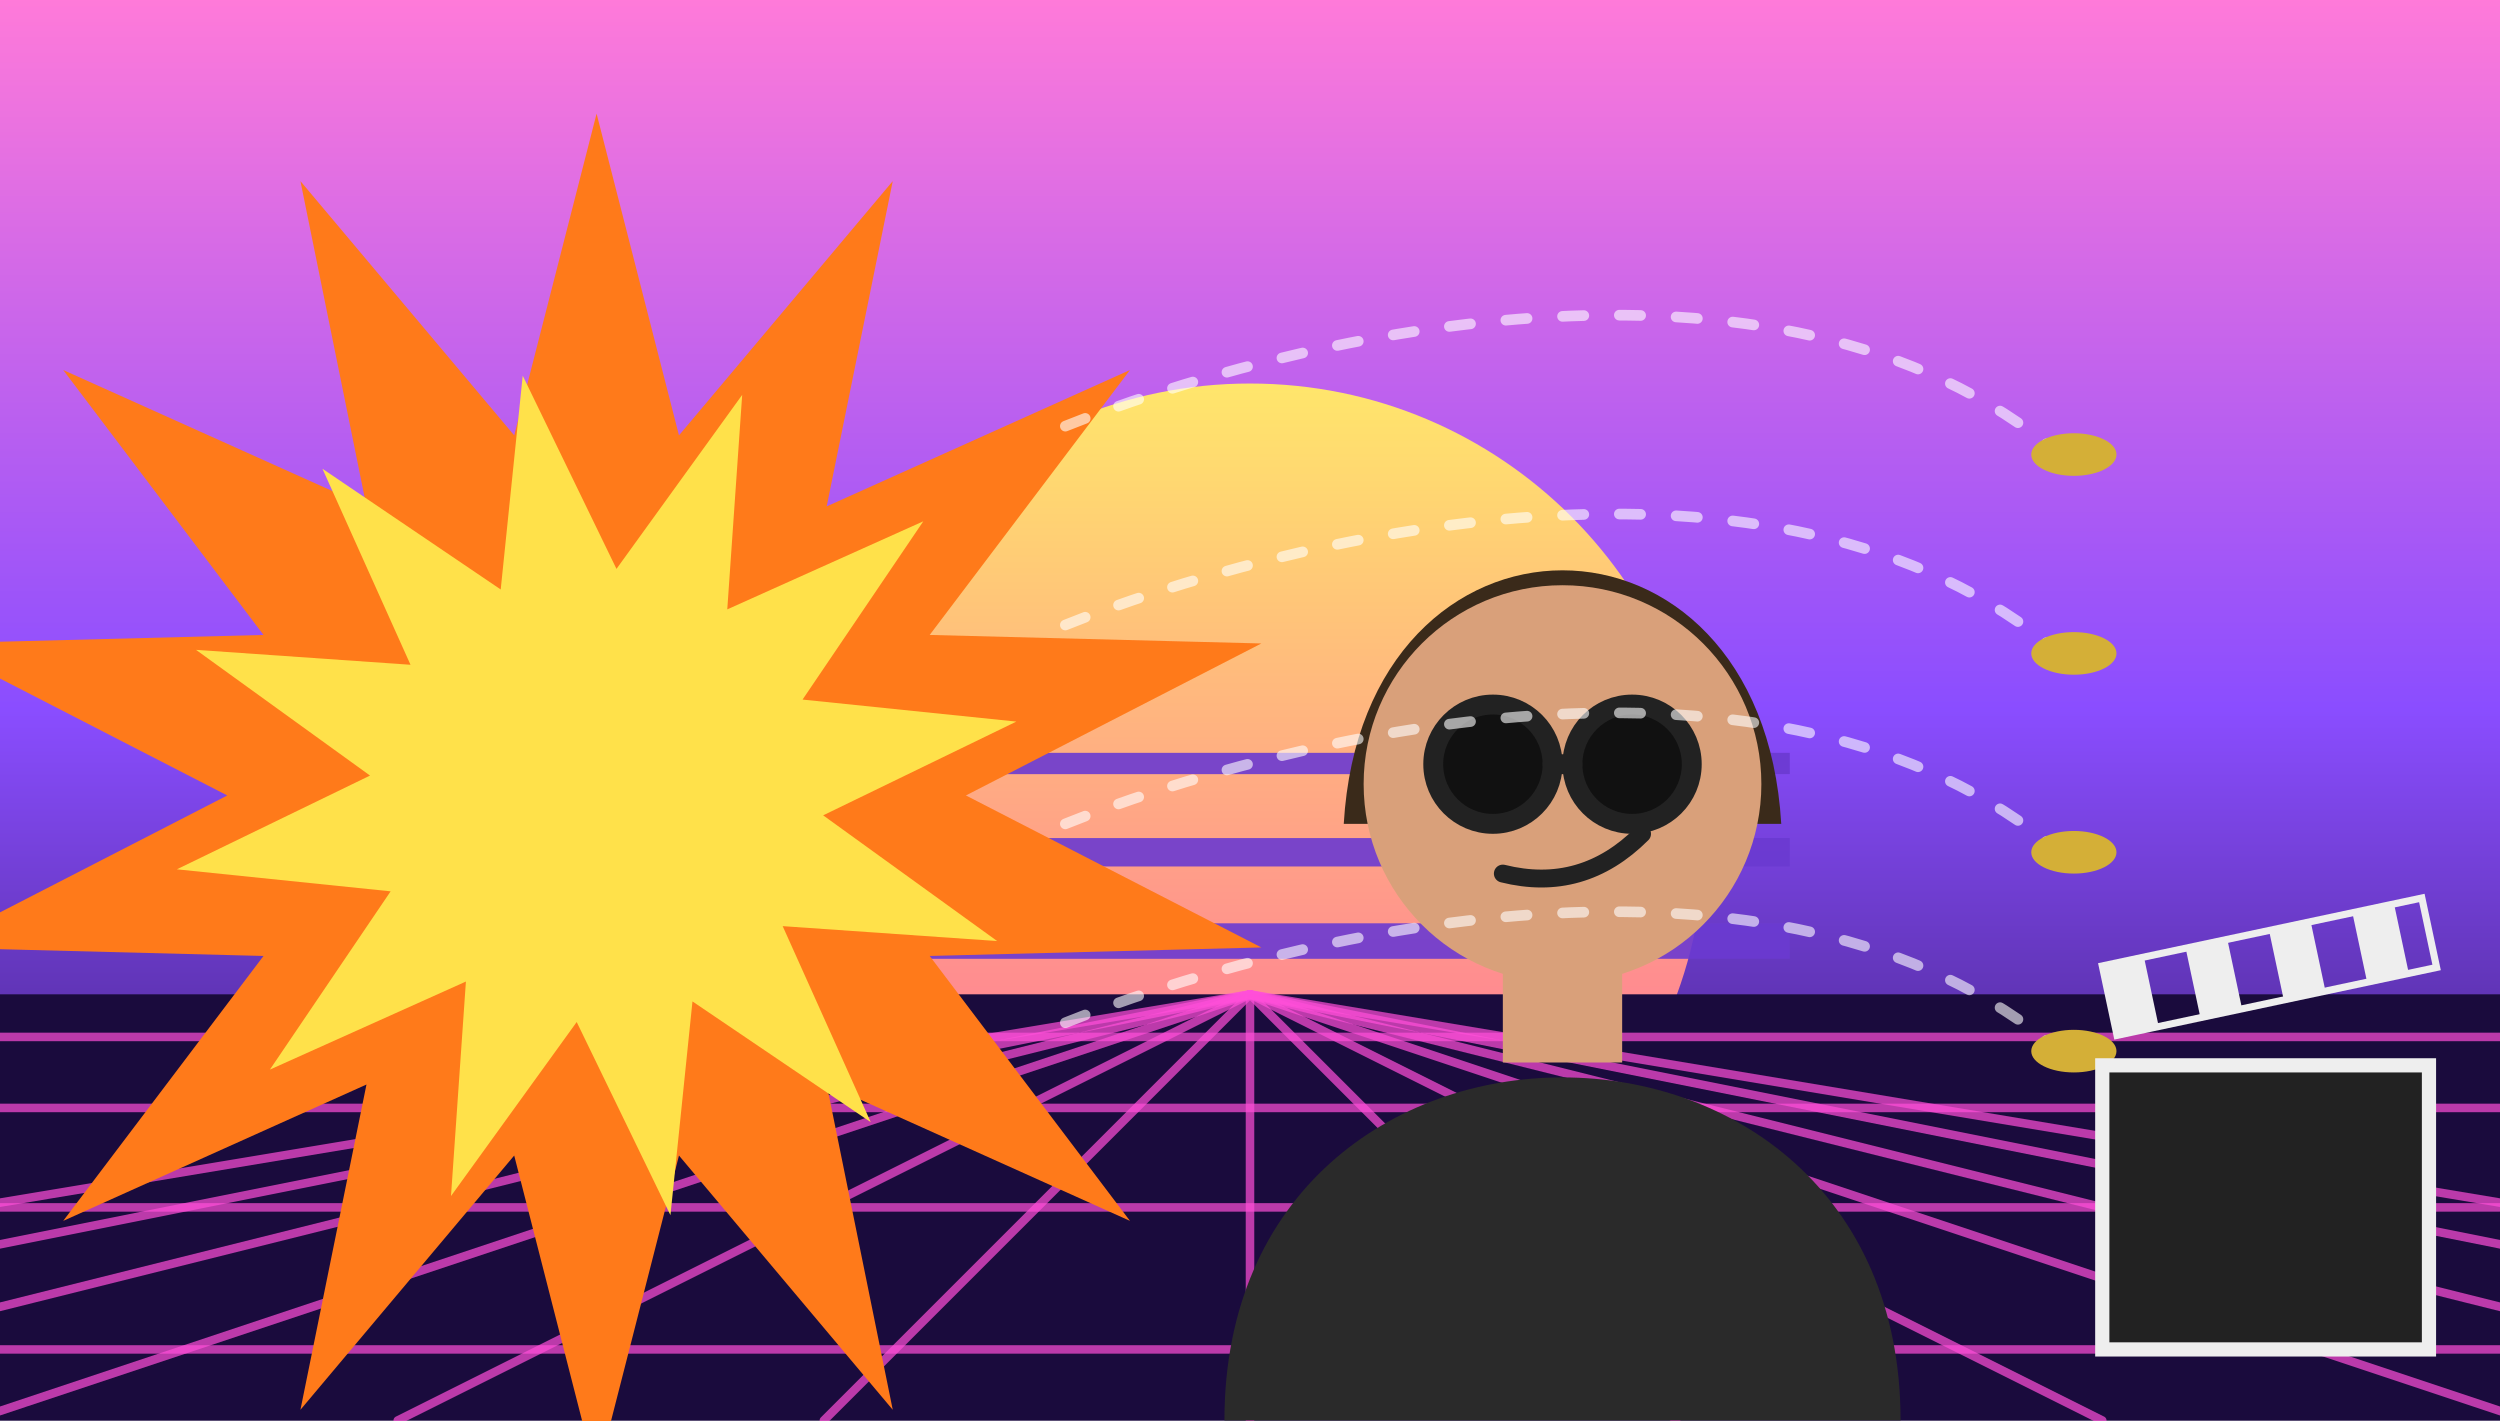
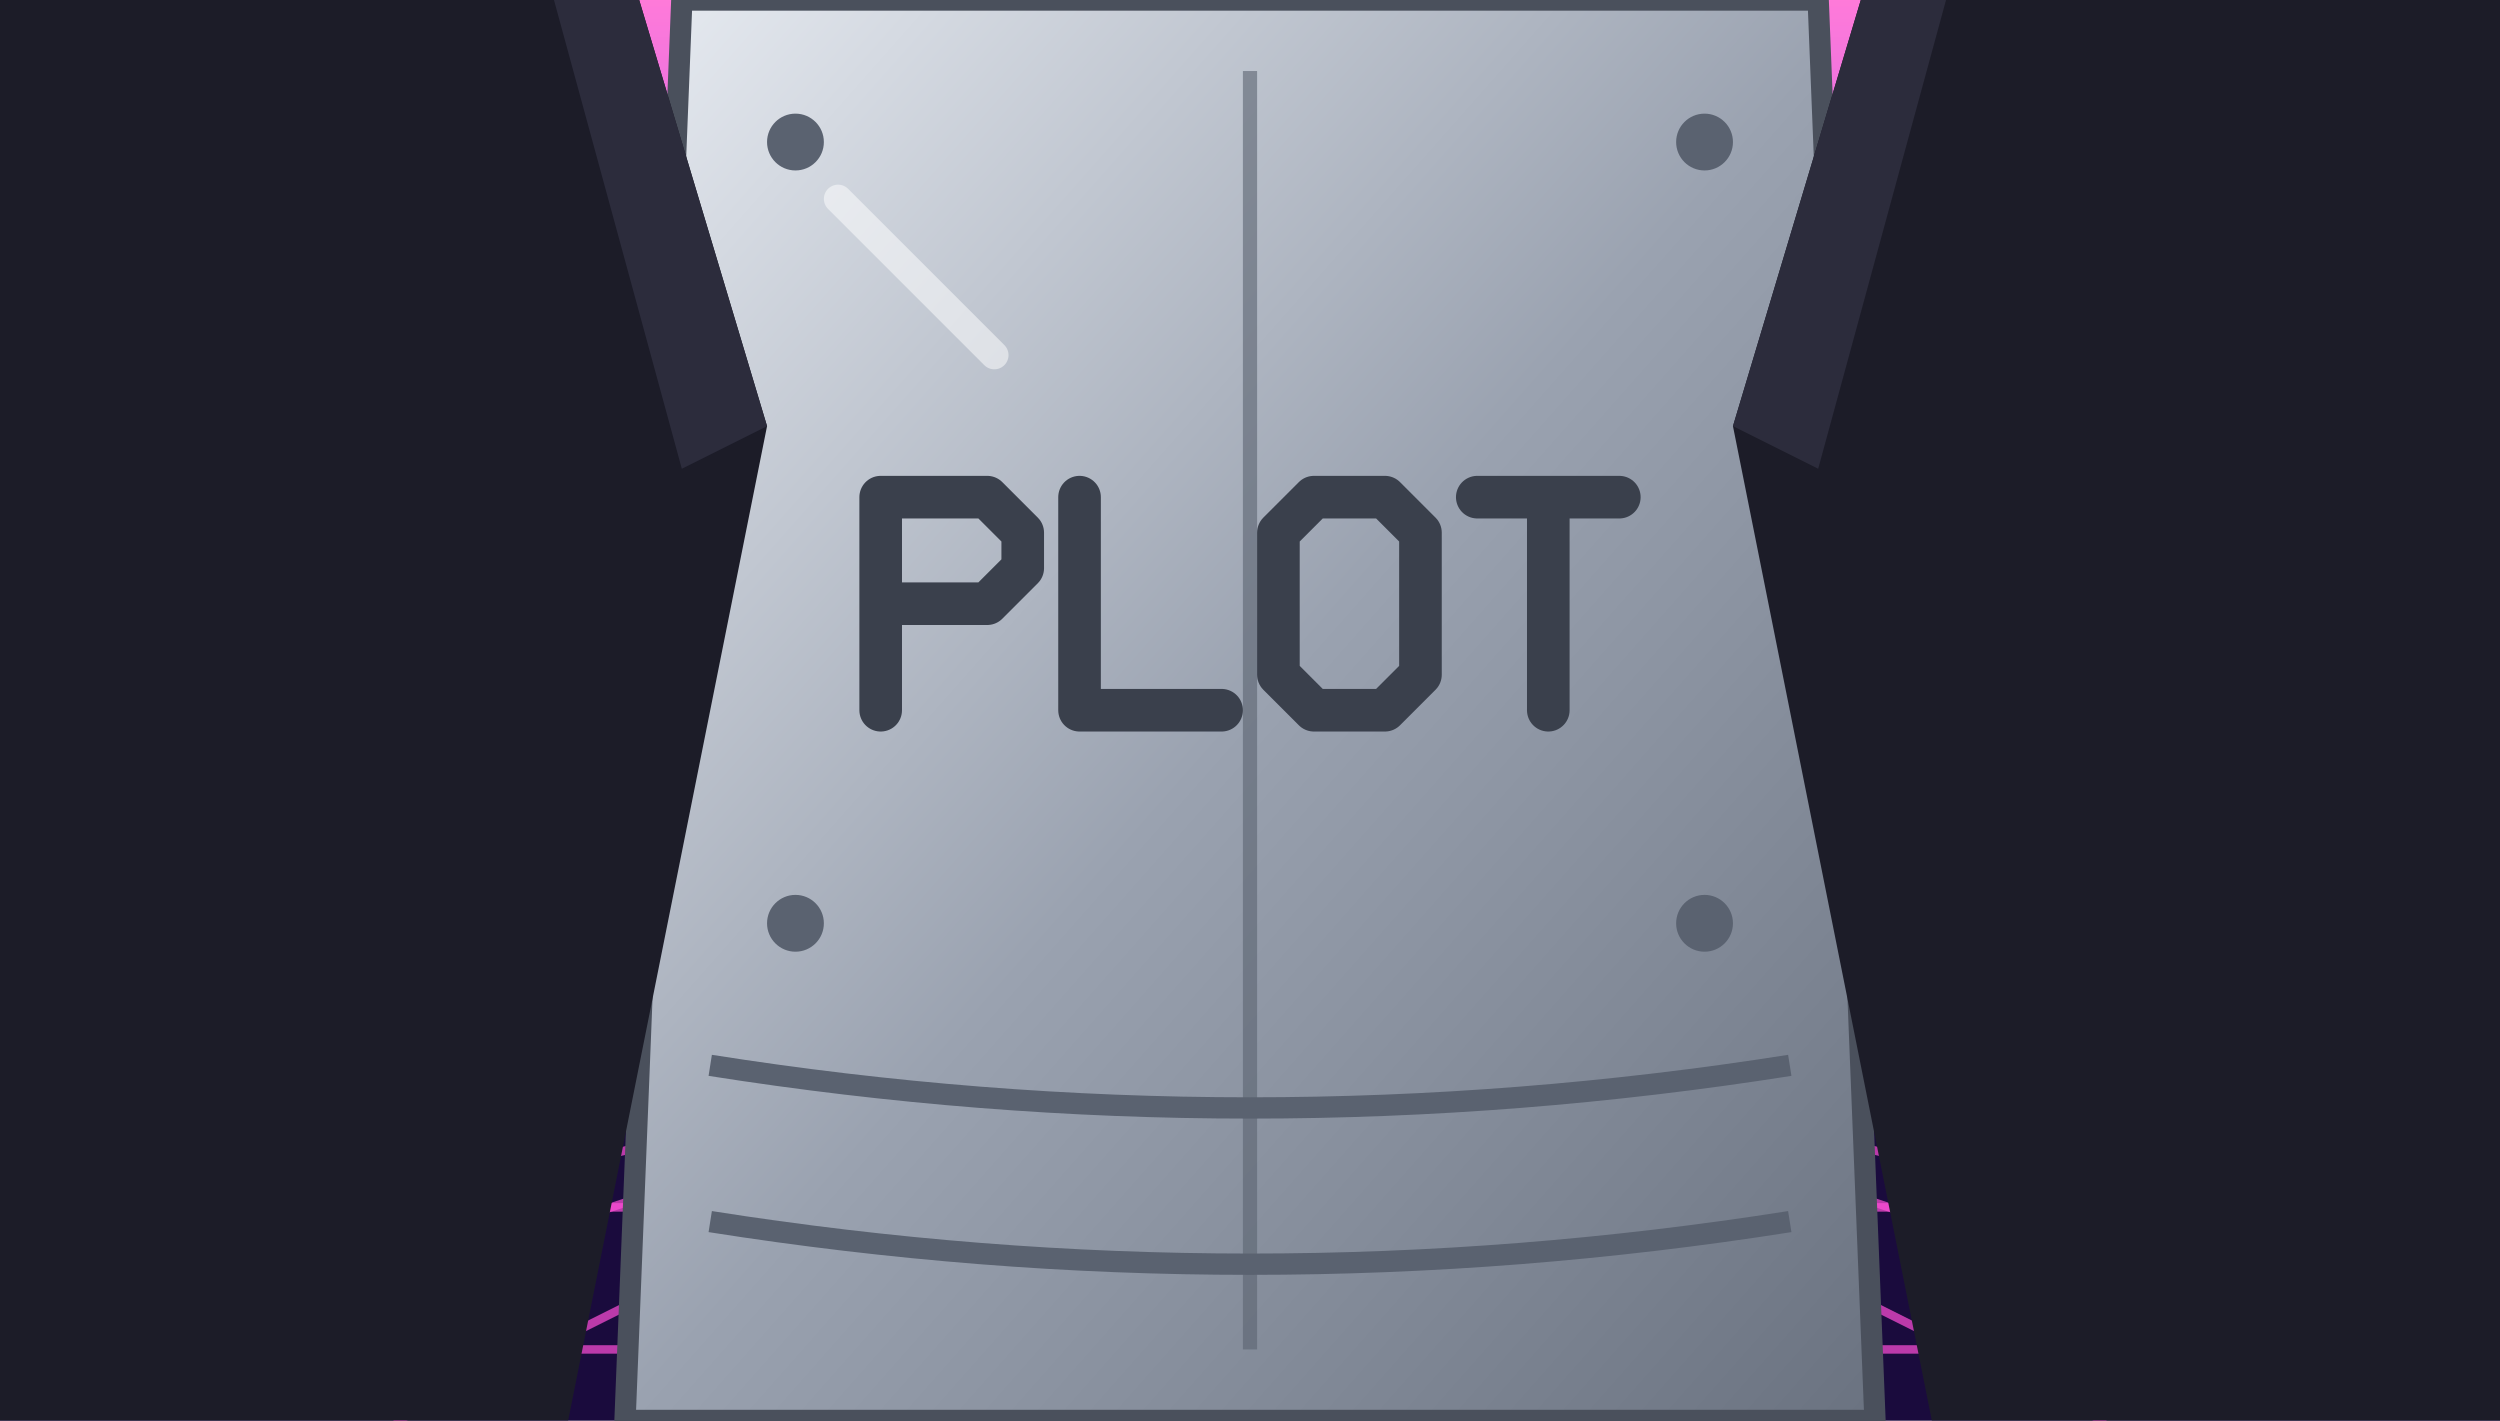
<svg xmlns="http://www.w3.org/2000/svg" viewBox="0 0 352 200" width="352" height="200">
  <defs>
    <linearGradient id="bg" x1="0" y1="0" x2="0" y2="1">
      <stop offset="0.00" stop-color="#ff7ad9" stop-opacity="1" />
      <stop offset="0.50" stop-color="#8a4dff" stop-opacity="1" />
      <stop offset="1.00" stop-color="#22104a" stop-opacity="1" />
    </linearGradient>
    <linearGradient id="sun" x1="0" y1="0" x2="0" y2="1">
      <stop offset="0.00" stop-color="#ffe66b" stop-opacity="1" />
      <stop offset="1.00" stop-color="#ff5fa2" stop-opacity="1" />
+     </linearGradient>
+     <linearGradient id="steel" x1="0" y1="0" x2="1" y2="1">
+       <stop offset="0.00" stop-color="#e8ecf2" stop-opacity="1" />
+       <stop offset="0.50" stop-color="#9aa2b0" stop-opacity="1" />
+       <stop offset="1.00" stop-color="#6a7280" stop-opacity="1" />
    </linearGradient>
  </defs>
  <rect x="0" y="0" width="352" height="200" fill="url(#bg)" />
  <circle cx="176.0" cy="118.0" r="64.0" fill="url(#sun)" />
  <rect x="100" y="106" width="152" height="3" fill="#6a3ad0" opacity="0.9" />
  <rect x="100" y="118" width="152" height="4" fill="#6a3ad0" opacity="0.9" />
  <rect x="100" y="130" width="152" height="5" fill="#6a3ad0" opacity="0.9" />
  <rect x="100" y="142" width="152" height="6" fill="#6a3ad0" opacity="0.9" />
  <rect x="100" y="154" width="152" height="7" fill="#6a3ad0" opacity="0.9" />
  <rect x="0" y="140" width="352" height="60" fill="#1a0b3d" />
  <path d="M176 140 L-184 200" fill="none" stroke="#ff4fd8" stroke-width="1.2" stroke-linecap="round" stroke-linejoin="round" opacity="0.7" />
  <path d="M176 140 L-124 200" fill="none" stroke="#ff4fd8" stroke-width="1.2" stroke-linecap="round" stroke-linejoin="round" opacity="0.7" />
  <path d="M176 140 L-64 200" fill="none" stroke="#ff4fd8" stroke-width="1.2" stroke-linecap="round" stroke-linejoin="round" opacity="0.7" />
  <path d="M176 140 L-4 200" fill="none" stroke="#ff4fd8" stroke-width="1.2" stroke-linecap="round" stroke-linejoin="round" opacity="0.7" />
  <path d="M176 140 L56 200" fill="none" stroke="#ff4fd8" stroke-width="1.2" stroke-linecap="round" stroke-linejoin="round" opacity="0.7" />
  <path d="M176 140 L116 200" fill="none" stroke="#ff4fd8" stroke-width="1.2" stroke-linecap="round" stroke-linejoin="round" opacity="0.7" />
  <path d="M176 140 L176 200" fill="none" stroke="#ff4fd8" stroke-width="1.2" stroke-linecap="round" stroke-linejoin="round" opacity="0.7" />
  <path d="M176 140 L236 200" fill="none" stroke="#ff4fd8" stroke-width="1.2" stroke-linecap="round" stroke-linejoin="round" opacity="0.7" />
  <path d="M176 140 L296 200" fill="none" stroke="#ff4fd8" stroke-width="1.2" stroke-linecap="round" stroke-linejoin="round" opacity="0.7" />
  <path d="M176 140 L356 200" fill="none" stroke="#ff4fd8" stroke-width="1.2" stroke-linecap="round" stroke-linejoin="round" opacity="0.7" />
  <path d="M176 140 L416 200" fill="none" stroke="#ff4fd8" stroke-width="1.2" stroke-linecap="round" stroke-linejoin="round" opacity="0.7" />
  <path d="M176 140 L476 200" fill="none" stroke="#ff4fd8" stroke-width="1.2" stroke-linecap="round" stroke-linejoin="round" opacity="0.7" />
  <path d="M176 140 L536 200" fill="none" stroke="#ff4fd8" stroke-width="1.2" stroke-linecap="round" stroke-linejoin="round" opacity="0.7" />
  <path d="M0 146 L352 146" fill="none" stroke="#ff4fd8" stroke-width="1.2" stroke-linecap="round" stroke-linejoin="round" opacity="0.7" />
  <path d="M0 156 L352 156" fill="none" stroke="#ff4fd8" stroke-width="1.2" stroke-linecap="round" stroke-linejoin="round" opacity="0.7" />
  <path d="M0 170 L352 170" fill="none" stroke="#ff4fd8" stroke-width="1.2" stroke-linecap="round" stroke-linejoin="round" opacity="0.7" />
  <path d="M0 190 L352 190" fill="none" stroke="#ff4fd8" stroke-width="1.2" stroke-linecap="round" stroke-linejoin="round" opacity="0.7" />
-   <polygon points="84.0,16.0 95.6,61.3 125.7,25.5 116.4,71.3 159.1,52.1 130.9,89.4 177.6,90.6 136.0,112.0 177.6,133.4 130.9,134.6 159.1,171.9 116.4,152.7 125.7,198.5 95.6,162.7 84.0,208.0 72.4,162.7 42.3,198.5 51.6,152.7 8.9,171.9 37.1,134.6 -9.6,133.4 32.0,112.0 -9.6,90.6 37.1,89.4 8.9,52.1 51.6,71.3 42.3,25.5 72.4,61.3" fill="#ff7a1a" />
-   <polygon points="104.5,55.6 102.4,85.8 130.0,73.4 113.0,98.5 143.1,101.6 115.9,114.8 140.4,132.5 110.2,130.4 122.6,158.0 97.5,141.0 94.4,171.1 81.2,143.9 63.5,168.4 65.6,138.2 38.0,150.6 55.0,125.5 24.9,122.4 52.1,109.2 27.6,91.5 57.8,93.6 45.4,66.0 70.5,83.0 73.6,52.9 86.8,80.1" fill="#ffe14a" />
-   <path d="M172.4 200.0 C 172.4 135.6 267.6 135.6 267.6 200.0 Z" fill="#2a2a2a" />
-   <rect x="211.6" y="132.8" width="16.8" height="16.8" fill="#d9a07a" />
-   <path d="M189.2 116.0 C 192.0 68.4 248.0 68.4 250.8 116.0 Z" fill="#3a2a1a" />
-   <circle cx="220.0" cy="110.4" r="28.0" fill="#d9a07a" />
-   <circle cx="210.2" cy="107.6" r="3.4" fill="#222" />
-   <circle cx="229.8" cy="107.6" r="3.4" fill="#222" />
-   <path d="M211.6 123.0 Q 222.8 125.8 231.2 117.4" fill="none" stroke="#222" stroke-width="2.52" stroke-linecap="round" stroke-linejoin="round" />
-   <circle cx="210.2" cy="107.6" r="8.4" fill="#111" stroke="#222" stroke-width="2.8" />
-   <circle cx="229.8" cy="107.6" r="8.4" fill="#111" stroke="#222" stroke-width="2.8" />
-   <path d="M218.6 107.6 L221.4 107.6" fill="none" stroke="#222" stroke-width="2.8" stroke-linecap="round" stroke-linejoin="round" />
-   <path d="M150 60 C 180 48 250 30 290 64" fill="none" stroke="#ffffff" stroke-width="1.5" stroke-linecap="round" stroke-linejoin="round" stroke-dasharray="3 5" opacity="0.6" />
-   <ellipse cx="292.0" cy="64.0" rx="6.0" ry="3.0" fill="#d4af37" />
-   <path d="M150 88 C 180 76 250 58 290 92" fill="none" stroke="#ffffff" stroke-width="1.5" stroke-linecap="round" stroke-linejoin="round" stroke-dasharray="3 5" opacity="0.6" />
-   <ellipse cx="292.0" cy="92.0" rx="6.0" ry="3.0" fill="#d4af37" />
-   <path d="M150 116 C 180 104 250 86 290 120" fill="none" stroke="#ffffff" stroke-width="1.5" stroke-linecap="round" stroke-linejoin="round" stroke-dasharray="3 5" opacity="0.6" />
-   <ellipse cx="292.0" cy="120.0" rx="6.0" ry="3.0" fill="#d4af37" />
-   <path d="M150 144 C 180 132 250 114 290 148" fill="none" stroke="#ffffff" stroke-width="1.5" stroke-linecap="round" stroke-linejoin="round" stroke-dasharray="3 5" opacity="0.6" />
-   <ellipse cx="292.0" cy="148.0" rx="6.0" ry="3.0" fill="#d4af37" />
-   <rect x="296" y="150" width="46" height="40" fill="#222" stroke="#eee" stroke-width="2" />
-   <g transform="translate(296 136) rotate(-12)" opacity="1">
-     <rect x="0" y="0" width="6" height="10" fill="#eee" />
-     <rect x="12" y="0" width="6" height="10" fill="#eee" />
-     <rect x="24" y="0" width="6" height="10" fill="#eee" />
-     <rect x="36" y="0" width="6" height="10" fill="#eee" />
-     <rect x="0" y="0" width="46" height="10" fill="none" stroke="#eee" stroke-width="1" />
-   </g>
+   <path d="M96 0 L256 0 L264 200 L88 200 Z" fill="url(#steel)" stroke="#4a505c" stroke-width="3" />
+   <path d="M176 10 L176 190" fill="none" stroke="#5a6270" stroke-width="2" opacity="0.6" />
+   <path d="M100 150 Q 176 162 252 150" fill="none" stroke="#5a6270" stroke-width="3" />
+   <path d="M100 172 Q 176 184 252 172" fill="none" stroke="#5a6270" stroke-width="3" />
+   <circle cx="112.0" cy="20.0" r="4.0" fill="#5a6270" />
+   <circle cx="240.0" cy="20.0" r="4.0" fill="#5a6270" />
+   <circle cx="112.0" cy="130.0" r="4.0" fill="#5a6270" />
+   <circle cx="240.0" cy="130.0" r="4.0" fill="#5a6270" />
+   <path d="M124.0 100.0 L124.0 70.0 L139.0 70.0 L144.0 75.0 L144.0 80.0 L139.0 85.0 L124.0 85.0 M152.0 70.0 L152.0 100.0 L172.0 100.0 M185.0 70.0 L195.0 70.0 L200.0 75.0 L200.0 95.0 L195.0 100.0 L185.0 100.0 L180.0 95.0 L180.0 75.0 L185.0 70.0 M208.0 70.0 L228.0 70.0 M218.0 70.0 L218.0 100.0 " fill="none" stroke="#3a404c" stroke-width="6" stroke-linecap="round" stroke-linejoin="round" />
+   <path d="M118 28 L140 50" fill="none" stroke="#ffffff" stroke-width="4" stroke-linecap="round" stroke-linejoin="round" opacity="0.5" />
+   <path d="M0 0 L90 0 L108 60 L80 200 L0 200 Z" fill="#1c1c28" />
+   <path d="M352 0 L262 0 L244 60 L272 200 L352 200 Z" fill="#1c1c28" />
+   <path d="M90 0 L108 60 L96 66 L78 0 Z" fill="#2c2c3c" />
+   <path d="M262 0 L244 60 L256 66 L274 0 Z" fill="#2c2c3c" />
</svg>
